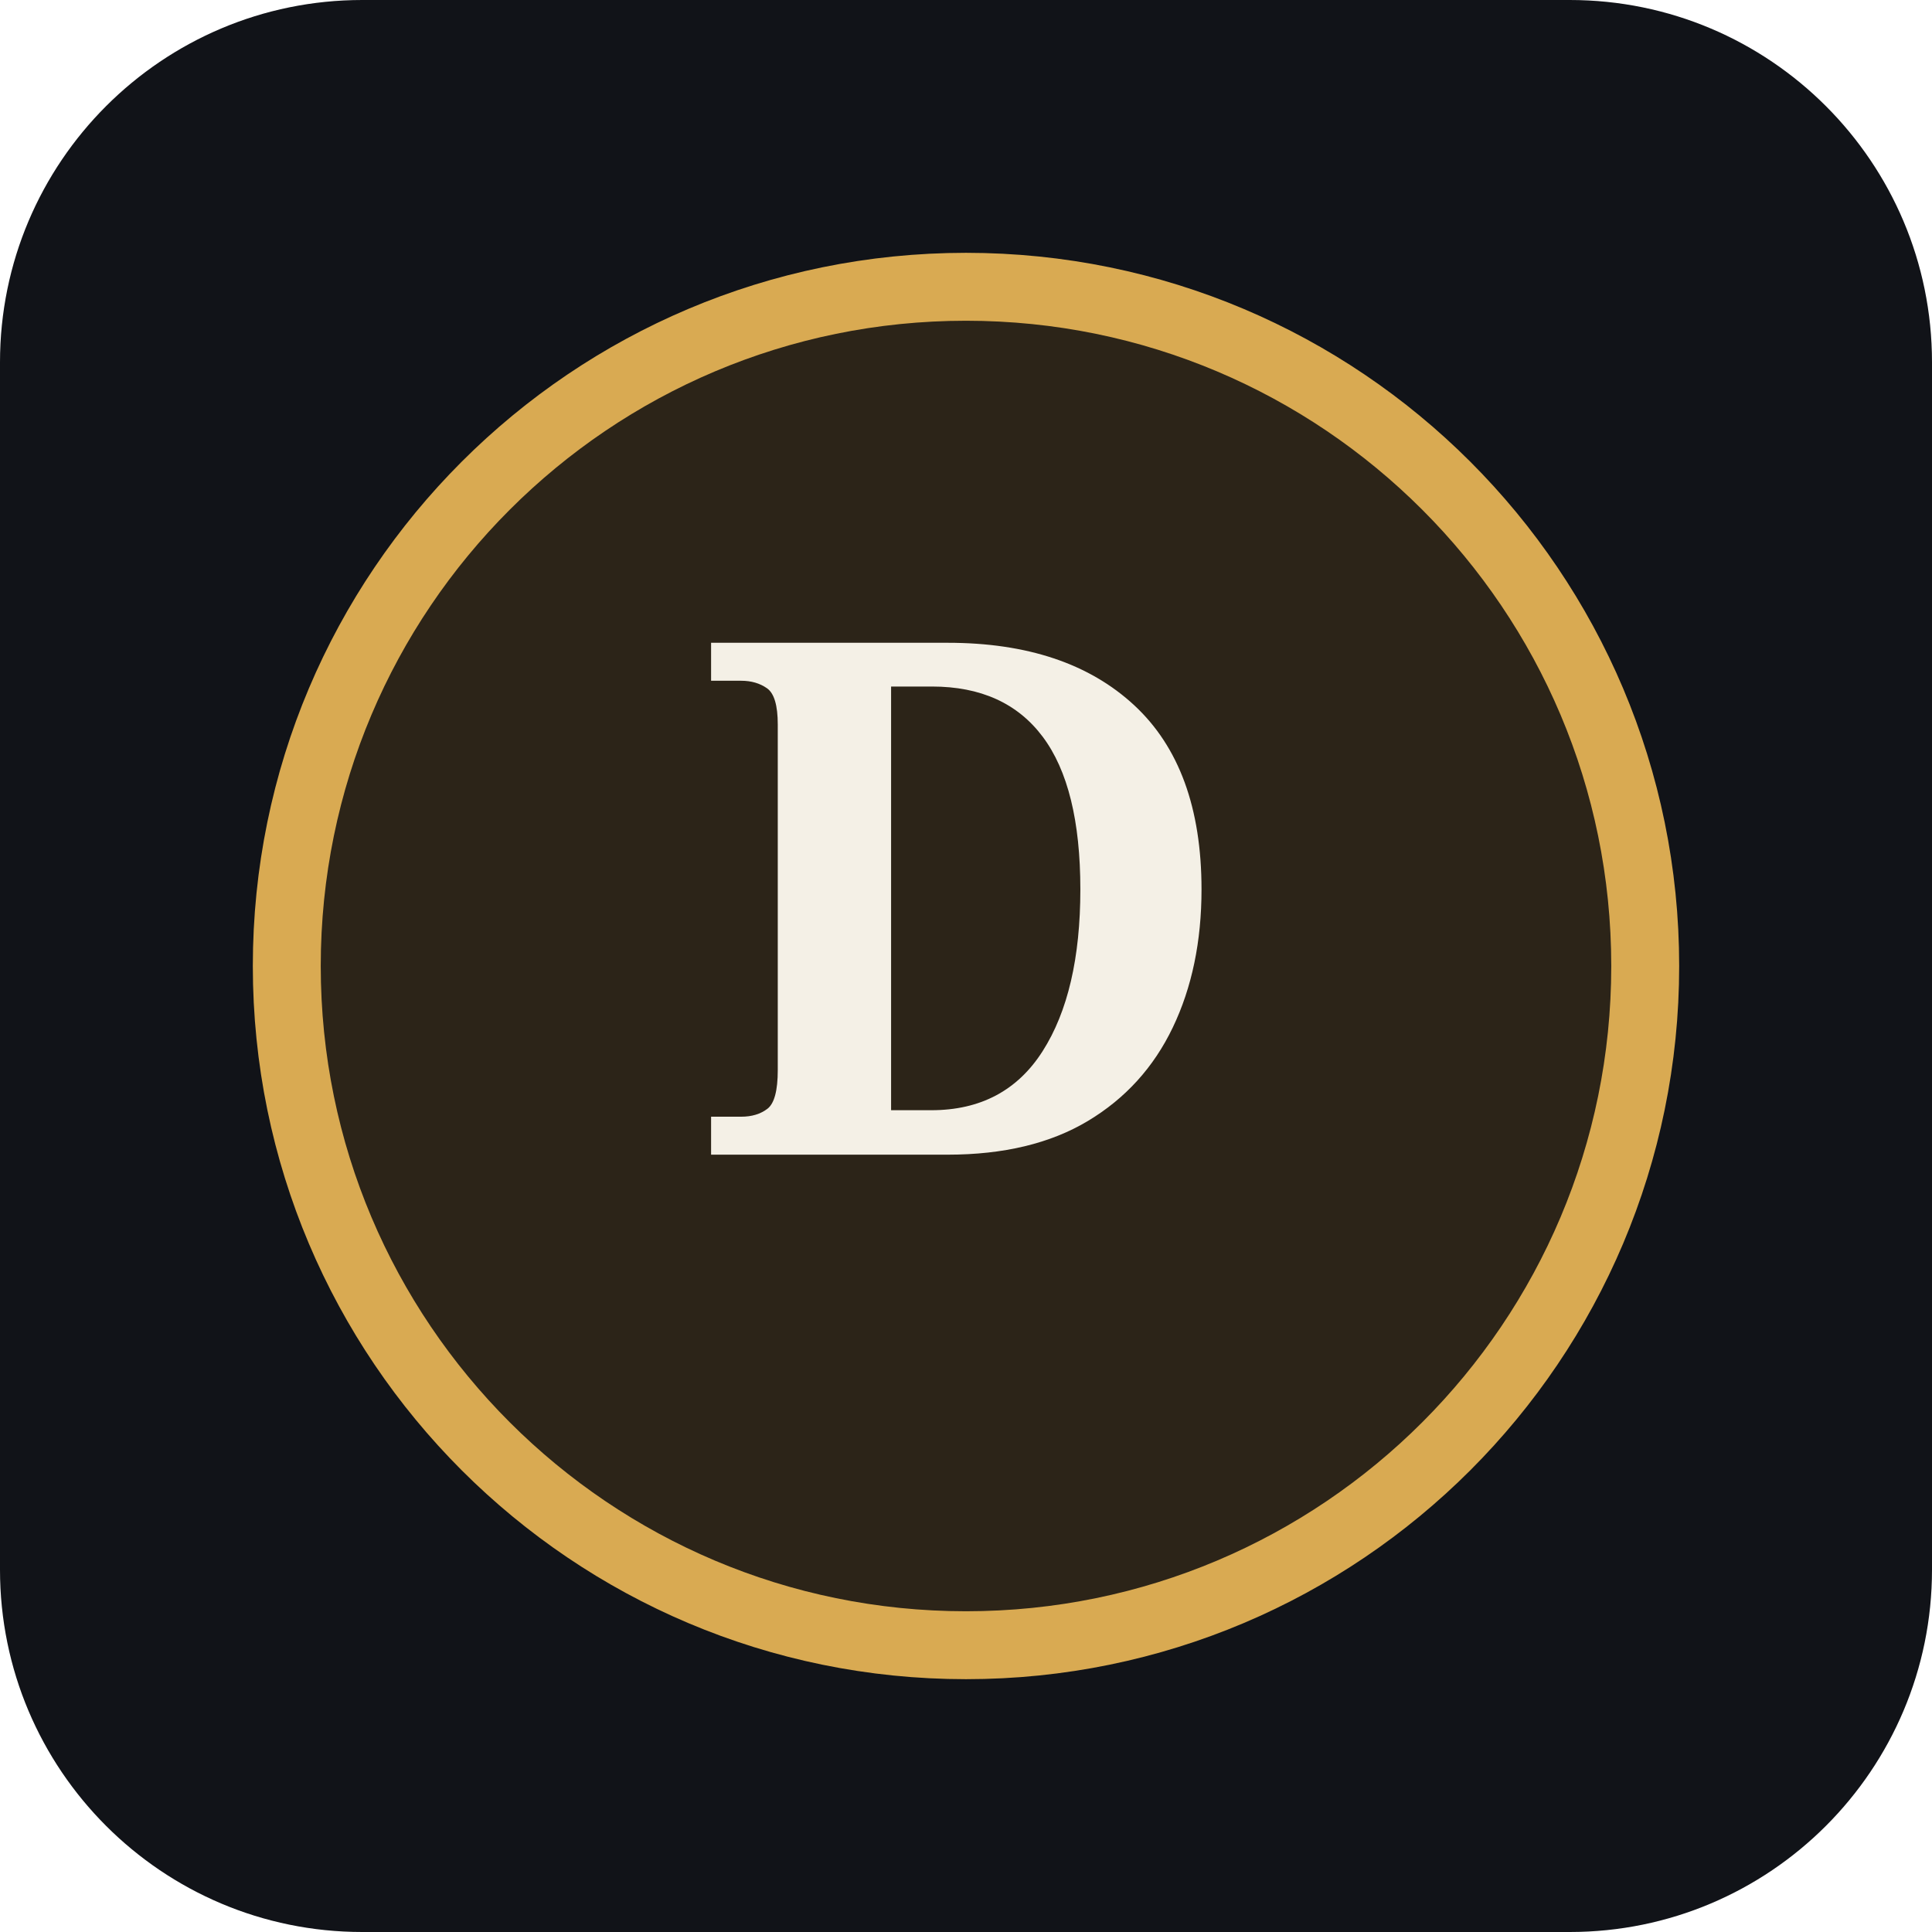
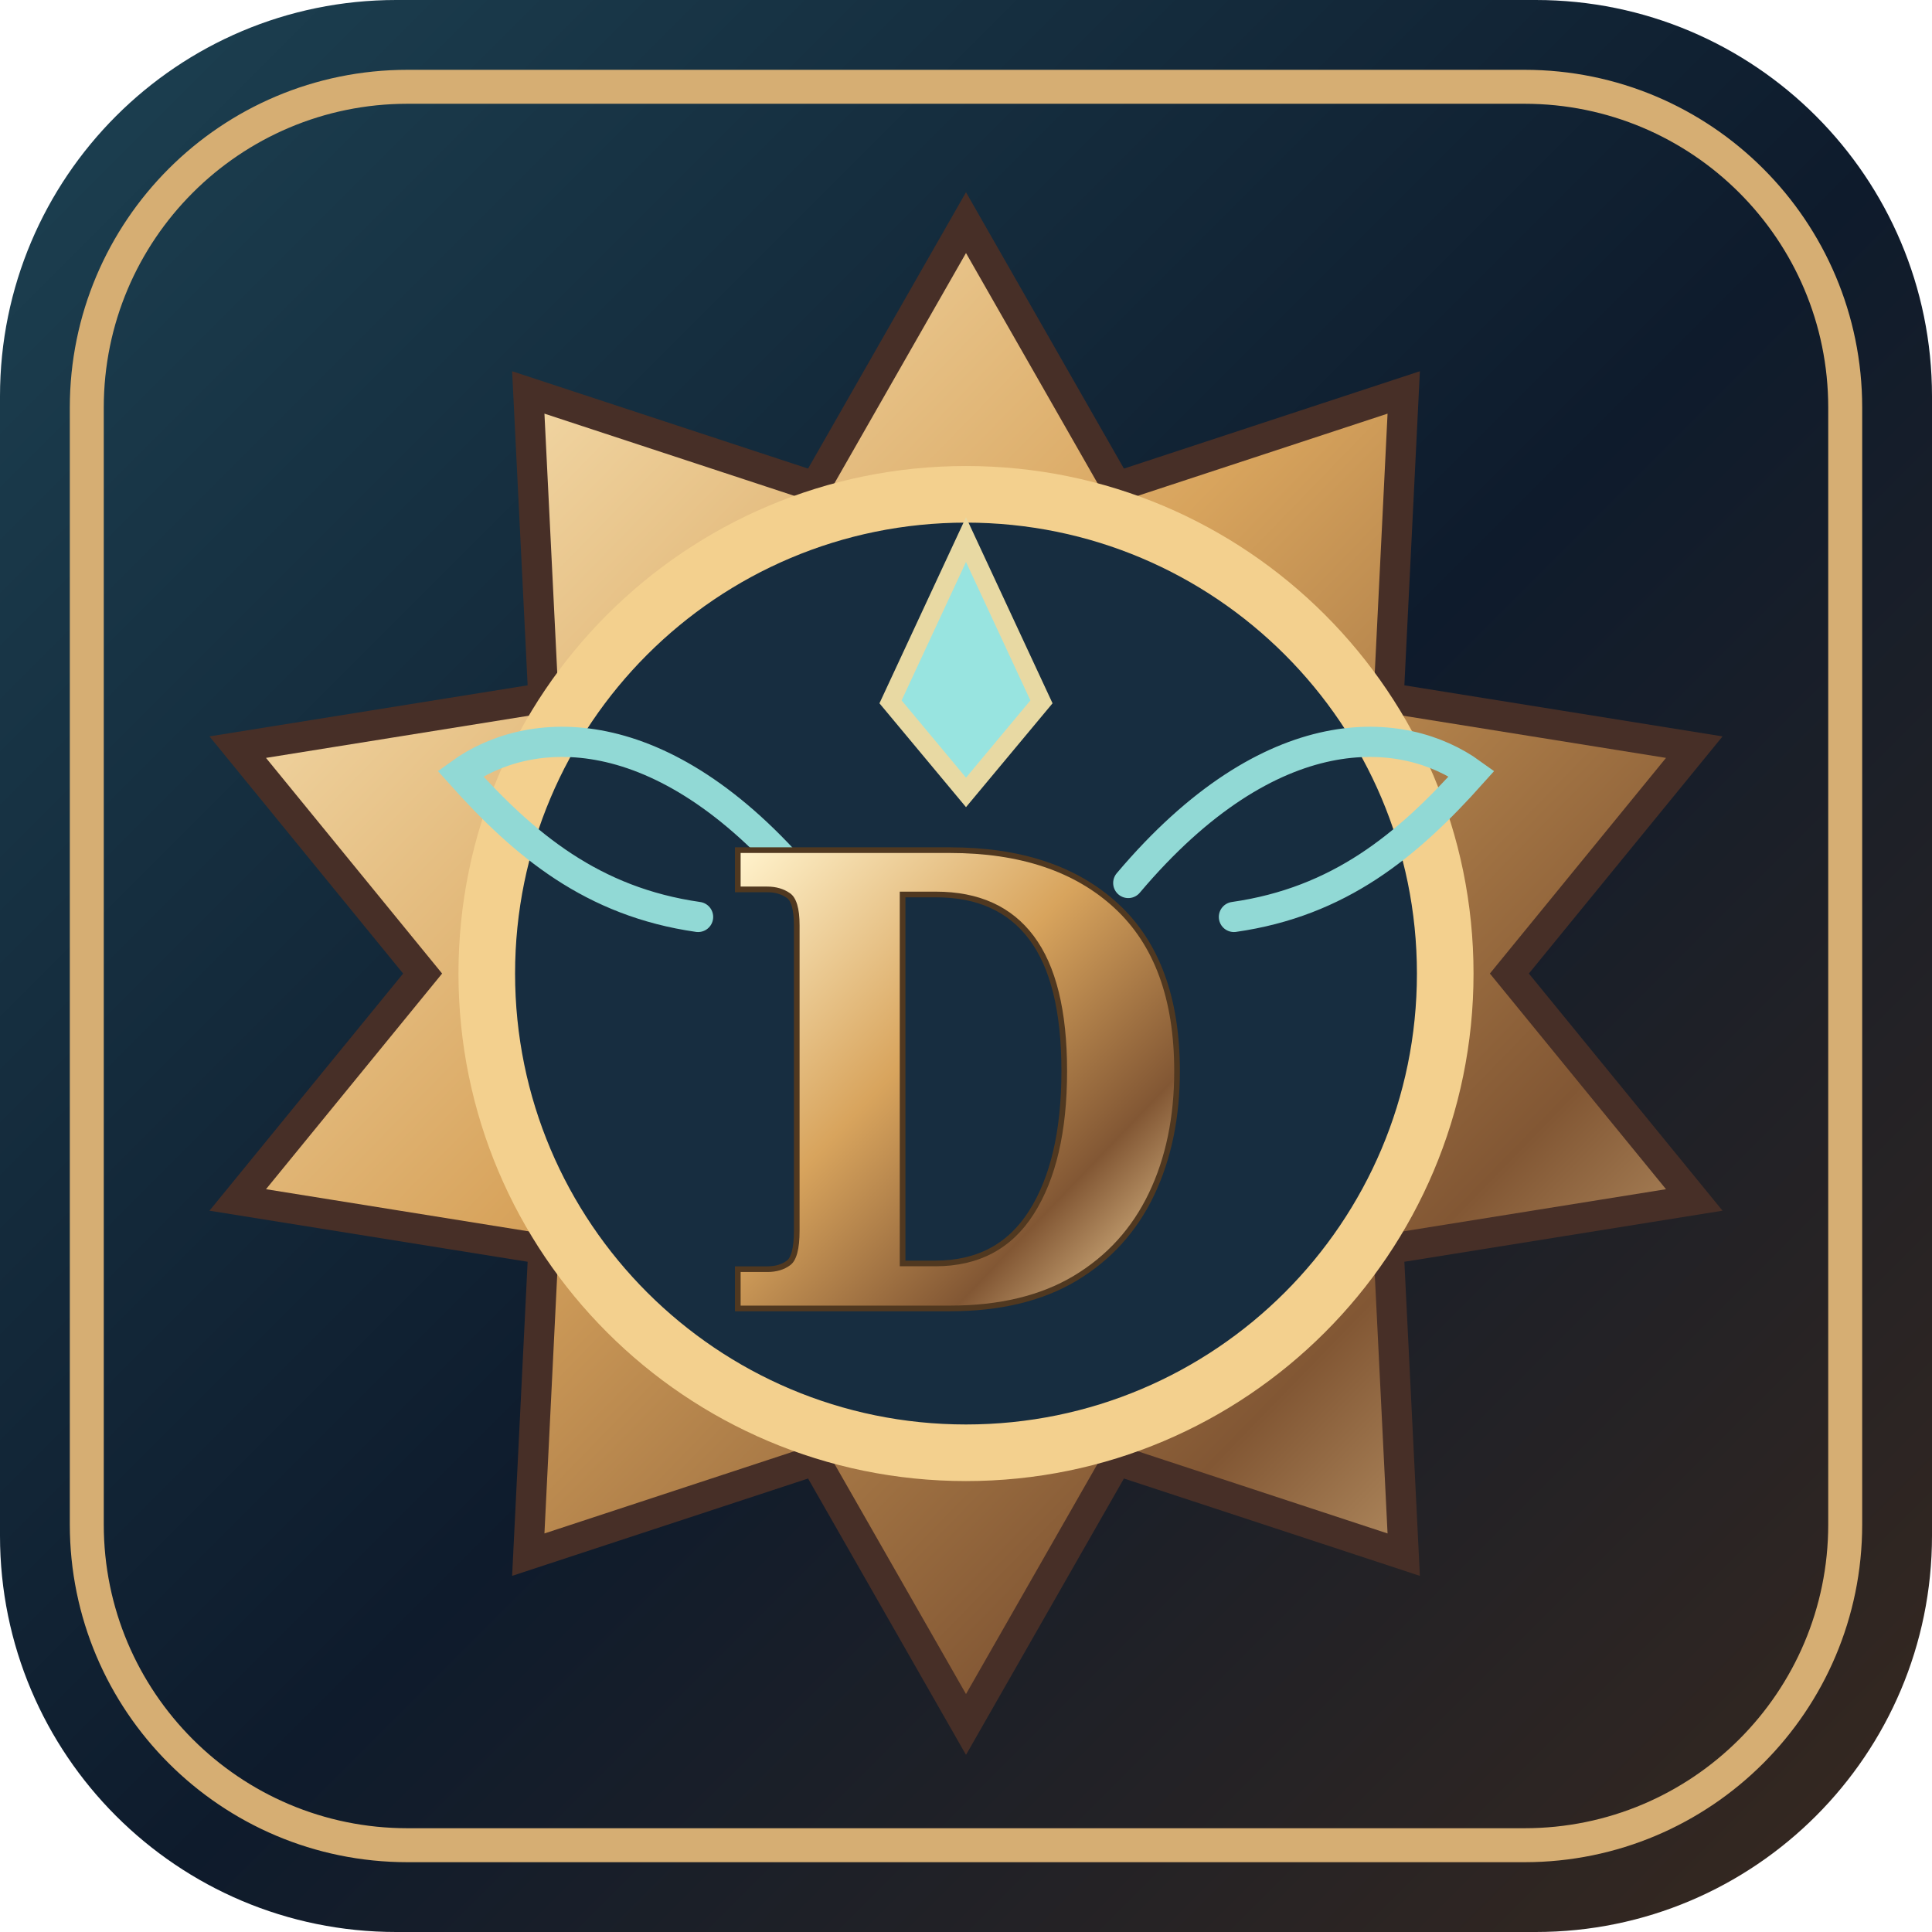
<svg xmlns="http://www.w3.org/2000/svg" viewBox="0 0 512 512">
-   <rect width="512" height="512" rx="96" fill="#111318" />
-   <circle cx="256" cy="256" r="180" fill="#2c2418" stroke="#d9aa52" stroke-width="18" />
-   <text x="256" y="306" text-anchor="middle" font-size="190" font-family="Georgia,serif" font-weight="700" fill="#f4f0e6">D</text>
+   <defs>
+     <linearGradient id="bg" x1="0" y1="0" x2="1" y2="1">
+       <stop stop-color="#1d4253" />
+       <stop offset=".53" stop-color="#0e1b2c" />
+       <stop offset="1" stop-color="#39291f" />
+     </linearGradient>
+     <linearGradient id="au" x1="0" y1="0" x2="1" y2="1">
+       <stop stop-color="#fff2cb" />
+       <stop offset=".42" stop-color="#d8a45d" />
+       <stop offset=".75" stop-color="#825734" />
+       <stop offset="1" stop-color="#f6d7a0" />
+     </linearGradient>
+   </defs>
+   <rect width="512" height="512" rx="105" fill="url(#bg)" />
+   <rect x="23" y="23" width="466" height="466" rx="85" fill="none" stroke="#d6ae73" stroke-width="9" />
+   <path d="M256 59l40 70 76-25-4 81 81 13-49 60 49 60-81 13 4 81-76-25-40 70-40-70-76 25 4-81-81-13 49-60-49-60 81-13-4-81 76 25Z" fill="url(#au)" stroke="#472f27" stroke-width="8" />
+   <circle cx="256" cy="258" r="127" fill="#172d40" stroke="#f3d08e" stroke-width="15" />
+   <g fill="none" stroke="#91d9d5" stroke-width="8" stroke-linecap="round">
+     <path d="M213 234c-38-45-73-42-91-29 17 19 35 34 63 38" />
+     <path d="M299 234c38-45 73-42 91-29-17 19-35 34-63 38" />
+   </g>
+   <path d="M256 143l20 43-20 24-20-24Z" fill="#98e4e0" stroke="#e8d9a3" stroke-width="5" />
+   <text x="256" y="346" text-anchor="middle" font-size="168" font-family="Georgia,serif" font-weight="900" fill="url(#au)" stroke="#503820" stroke-width="3" paint-order="stroke">D</text>
</svg>
